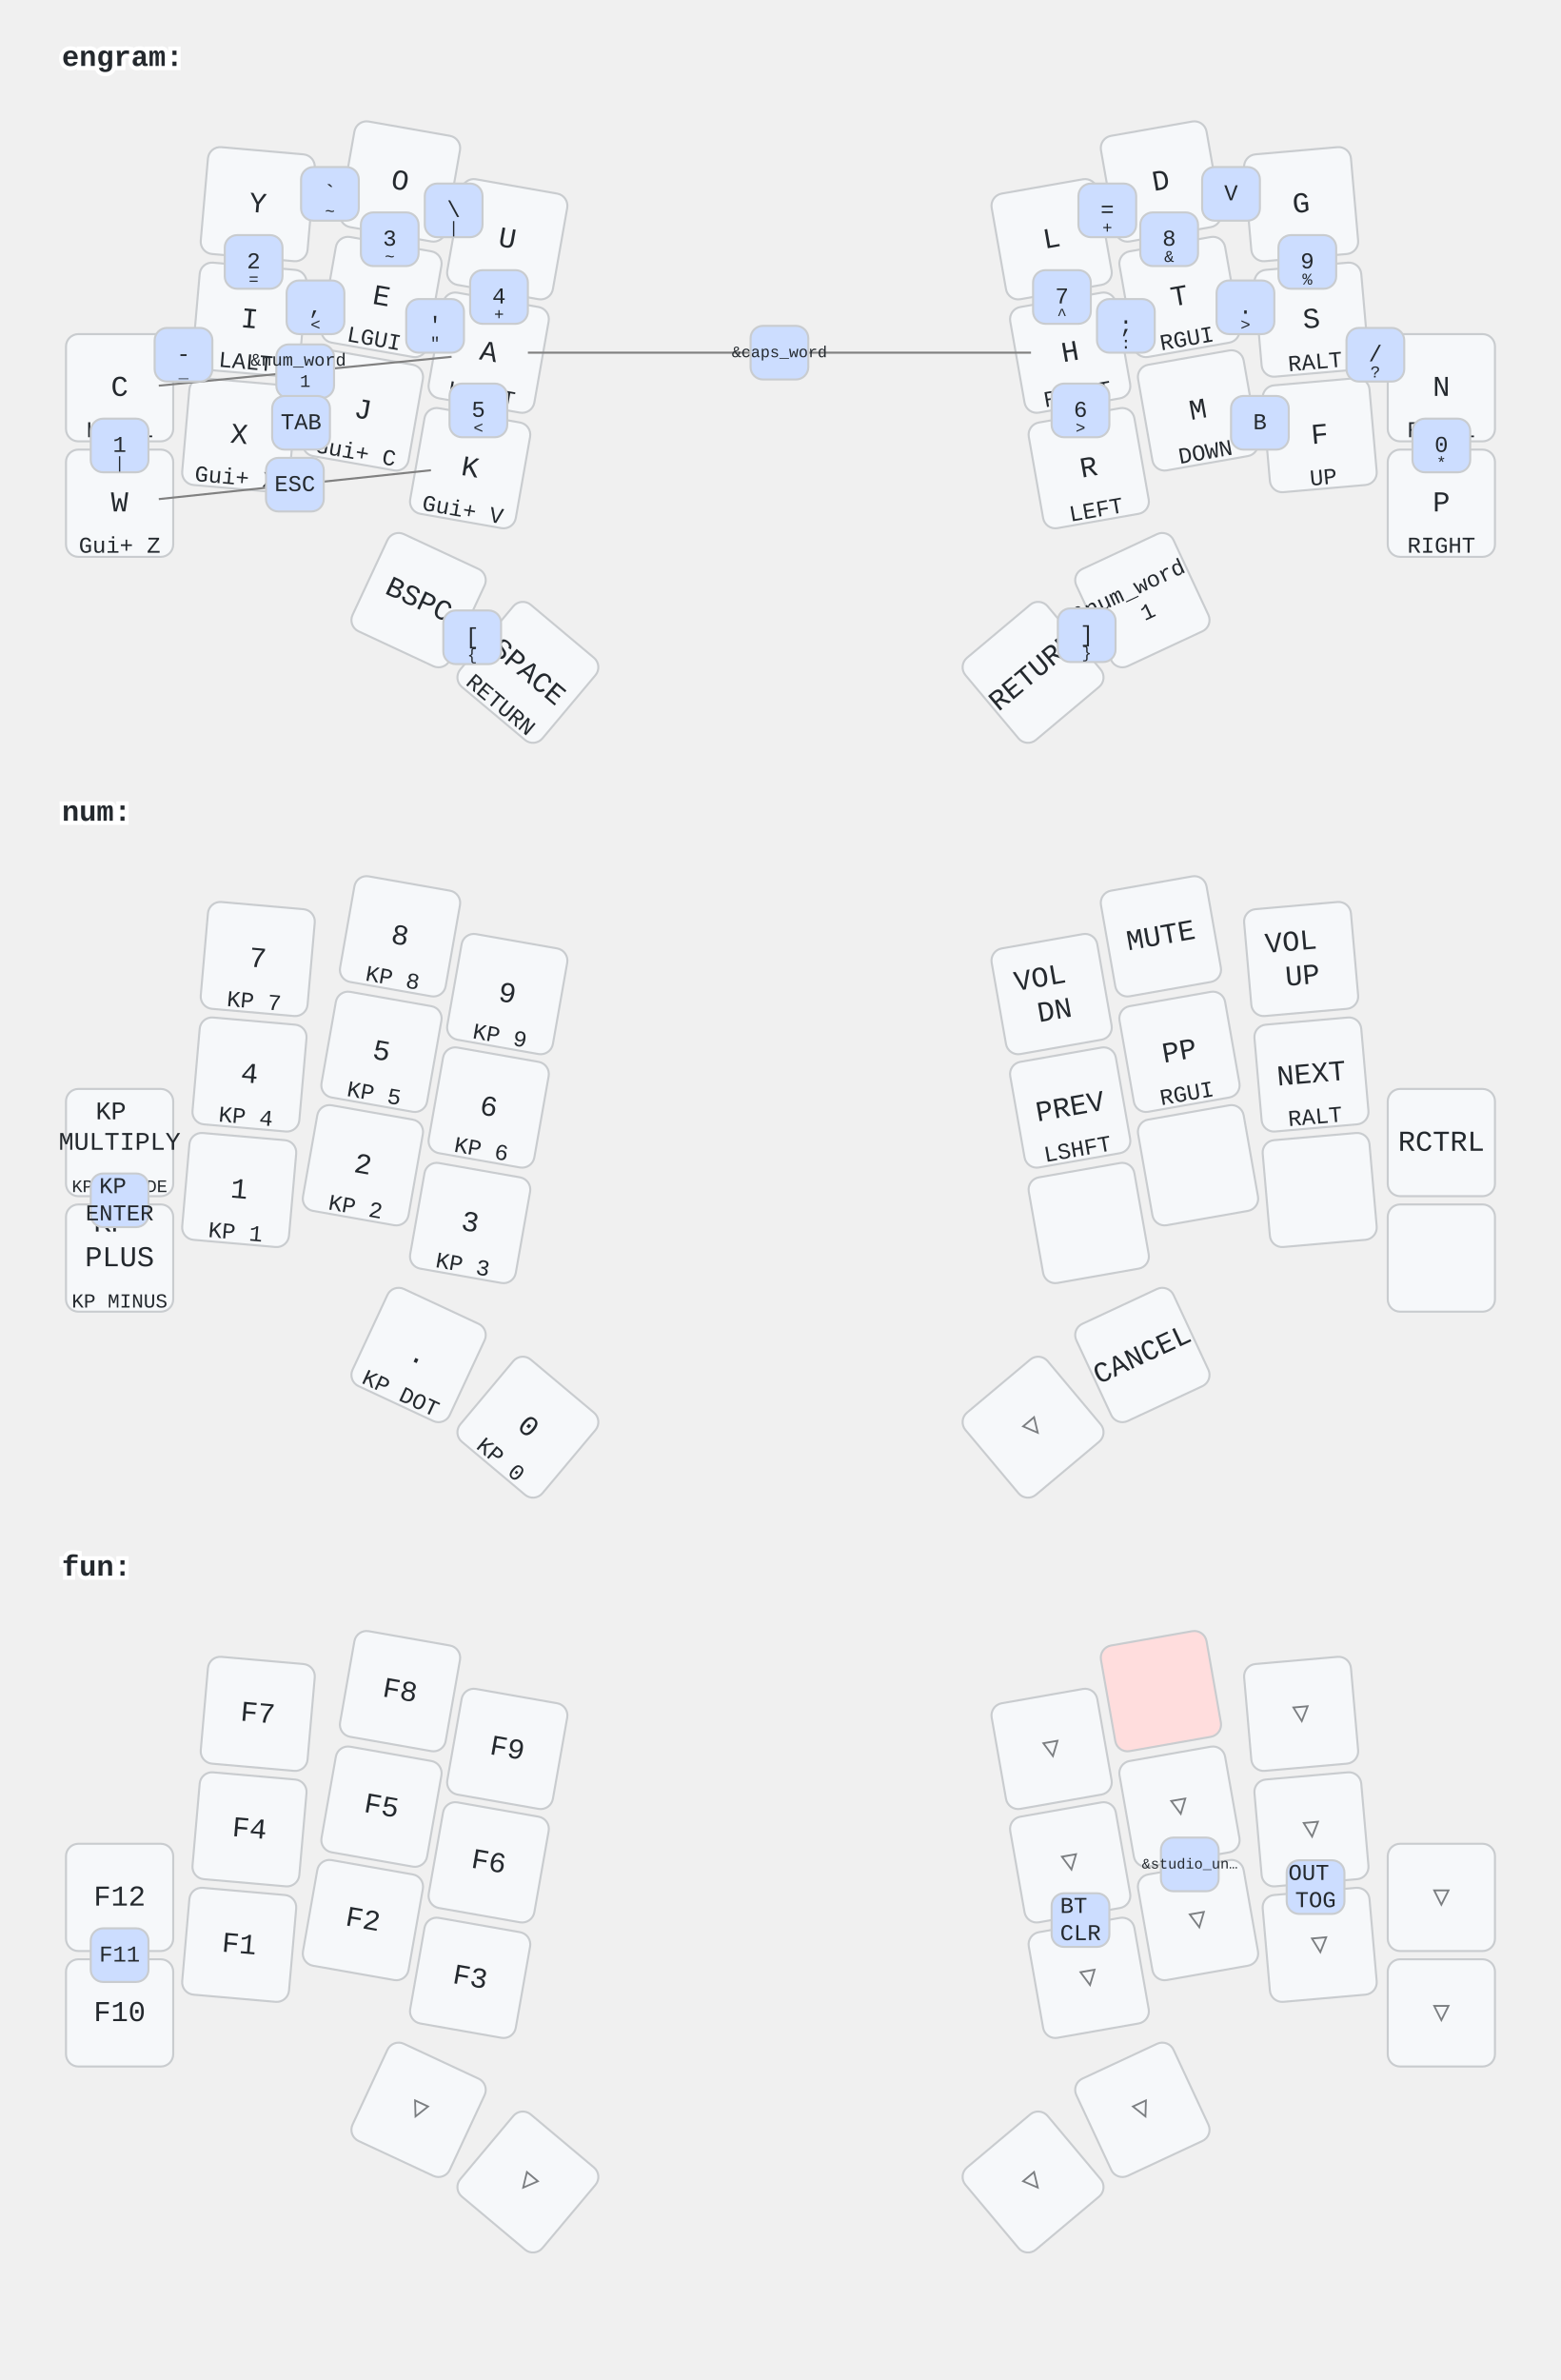
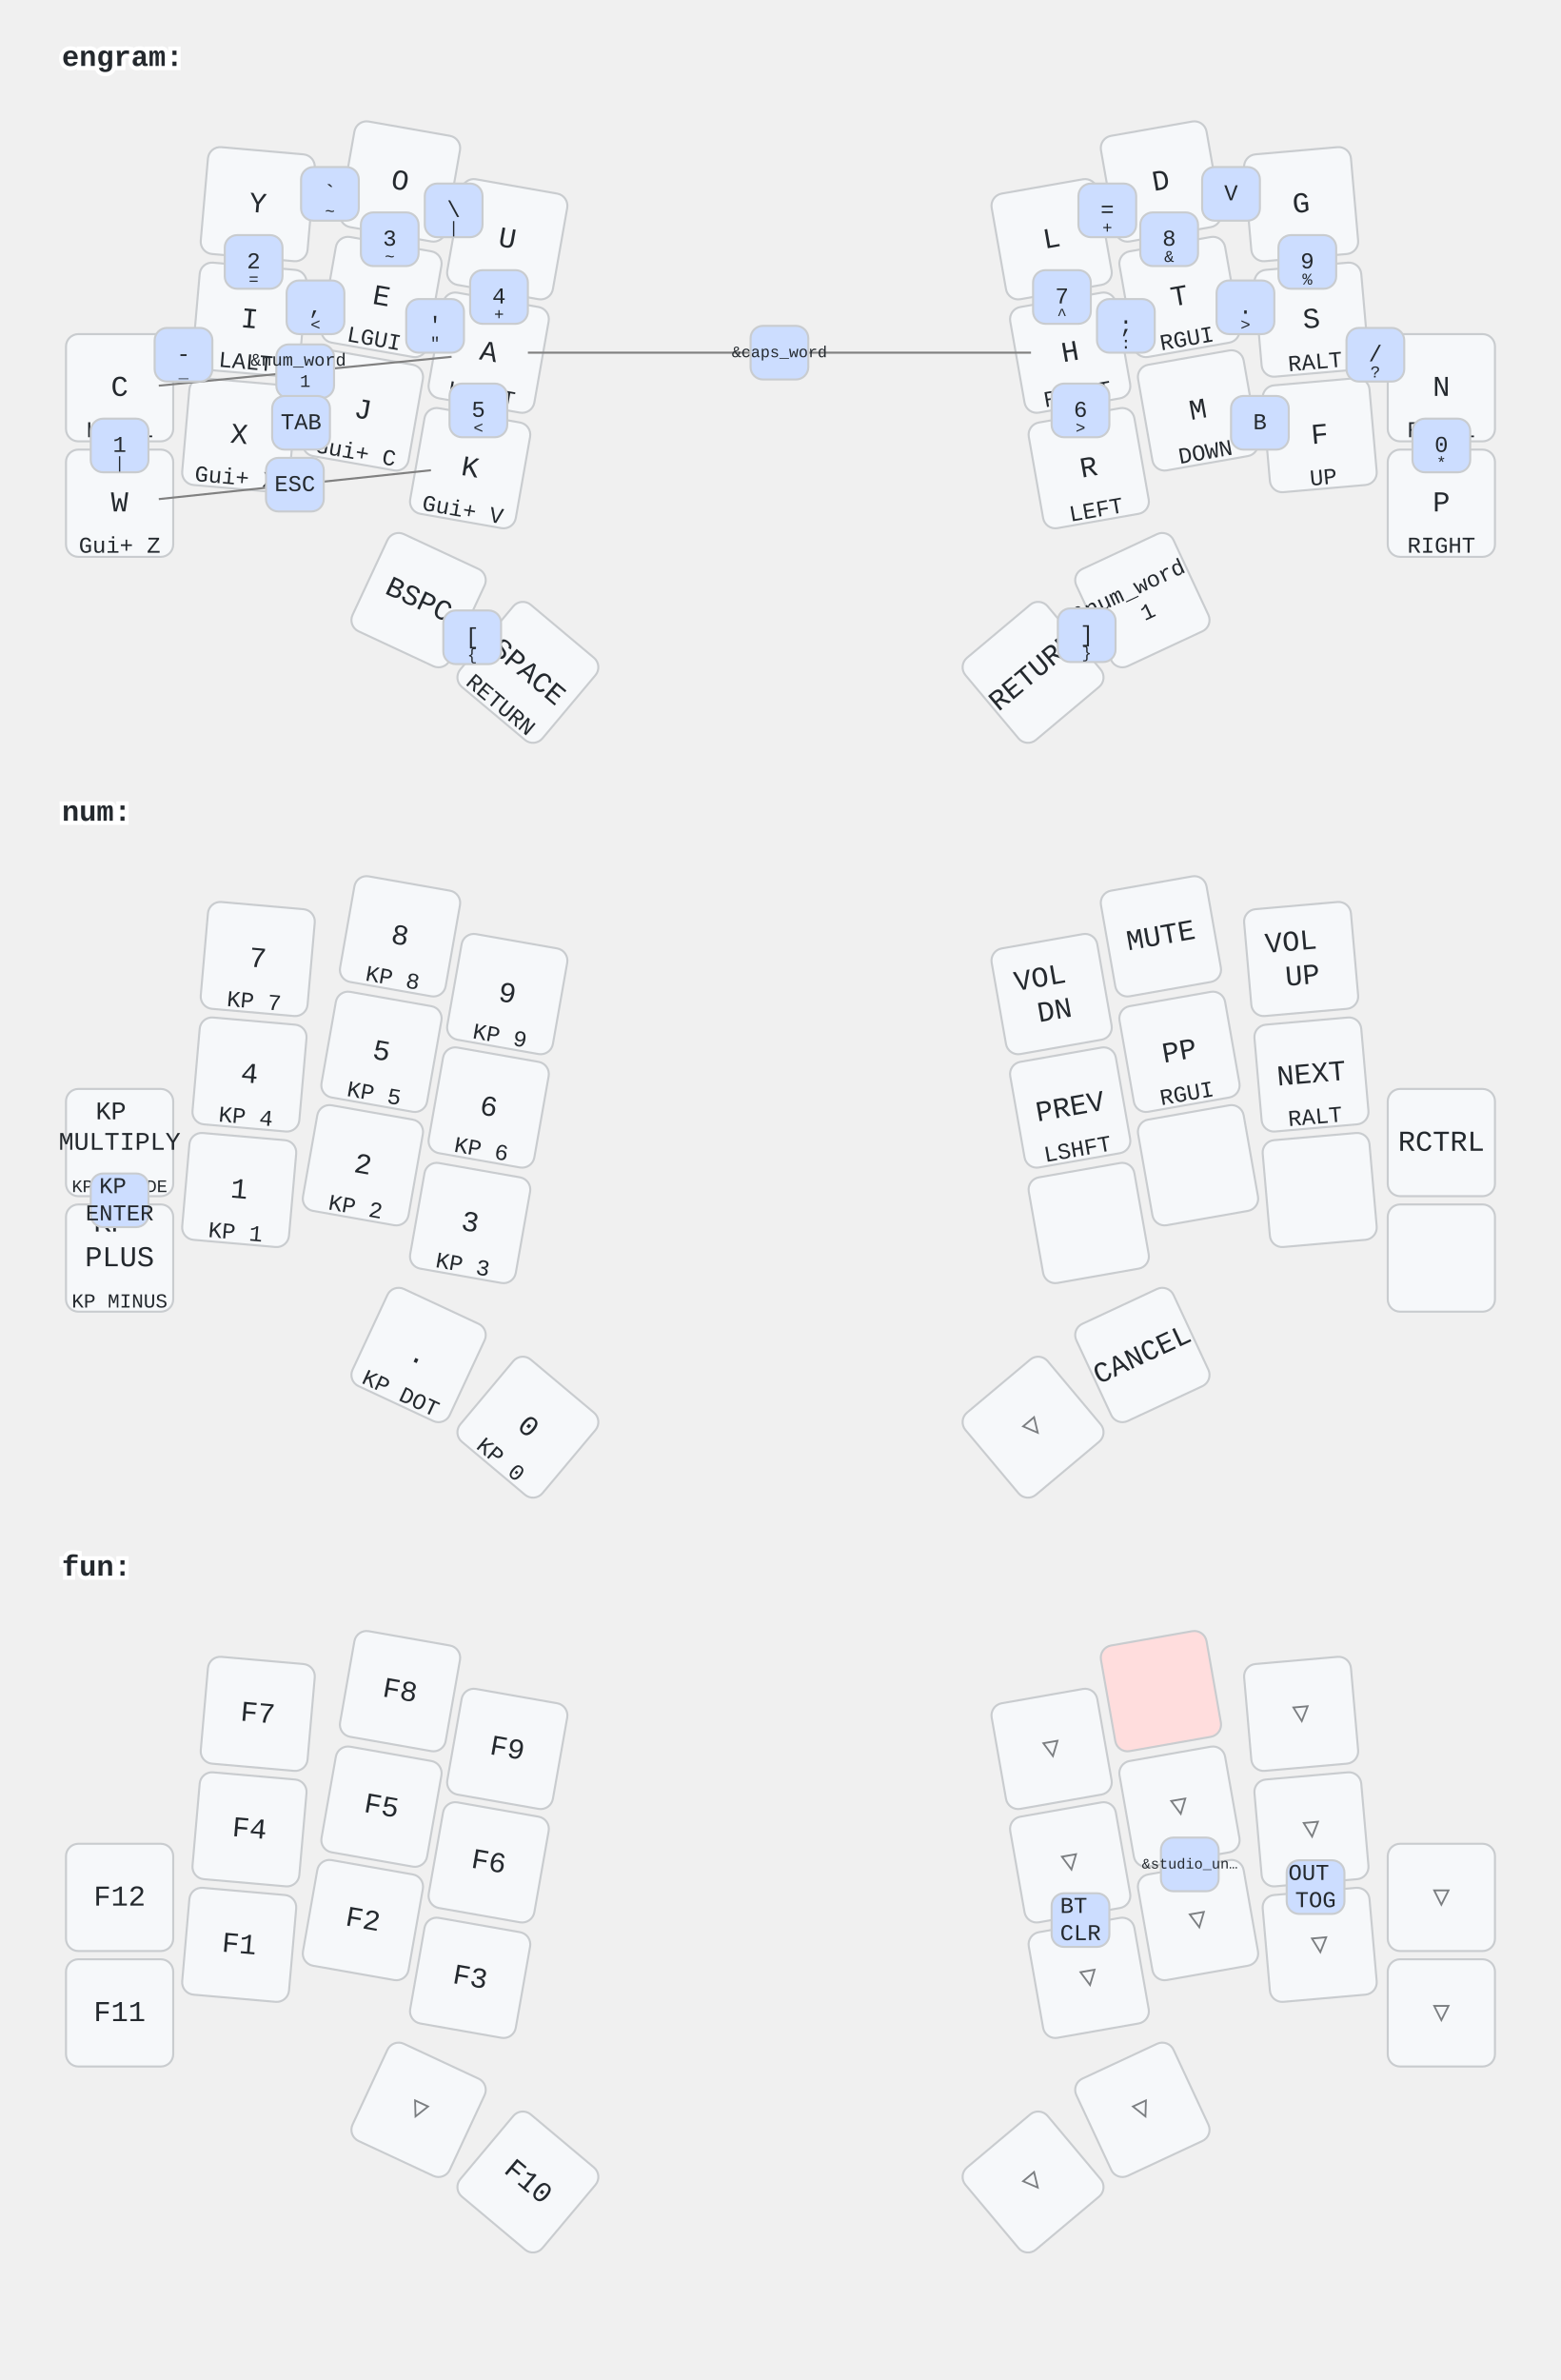
<svg xmlns="http://www.w3.org/2000/svg" width="757" height="1154" viewBox="0 0 757 1154" class="keymap">
  <style>/* inherit to force styles through use tags */
svg path {
    fill: inherit;
}

/* font and background color specifications */
svg.keymap {
    font-family: SFMono-Regular,Consolas,Liberation Mono,Menlo,monospace;
    font-size: 14px;
    font-kerning: normal;
    text-rendering: optimizeLegibility;
    fill: #24292e;
}

/* default key styling */
rect.key {
    fill: #f6f8fa;
}

rect.key, rect.combo {
    stroke: #c9cccf;
    stroke-width: 1;
}

/* default key side styling, only used is draw_key_sides is set */
rect.side {
    filter: brightness(90%);
}

/* color accent for combo boxes */
rect.combo, rect.combo-separate {
    fill: #cdf;
}

/* color accent for held keys */
rect.held, rect.combo.held {
    fill: #fdd;
}

/* color accent for ghost (optional) keys */
rect.ghost, rect.combo.ghost {
    stroke-dasharray: 4, 4;
    stroke-width: 2;
}

text {
    text-anchor: middle;
    dominant-baseline: middle;
}

/* styling for layer labels */
text.label {
    font-weight: bold;
    text-anchor: start;
    stroke: white;
    stroke-width: 4;
    paint-order: stroke;
}

/* styling for optional footer */
text.footer {
    text-anchor: end;
    dominant-baseline: auto;
    stroke: white;
    stroke-width: 4;
    paint-order: stroke;
}

/* styling for combo tap, and key hold/shifted label text */
text.combo, text.hold, text.shifted {
    font-size: 11px;
}

text.hold {
    text-anchor: middle;
    dominant-baseline: auto;
}

text.shifted {
    text-anchor: middle;
    dominant-baseline: hanging;
}

text.layer-activator {
    text-decoration: underline;
}

/* styling for hold/shifted label text in combo box */
text.combo.hold, text.combo.shifted {
    font-size: 8px;
}

/* lighter symbol for transparent keys */
text.trans {
    fill: #7b7e81;
}

/* styling for combo dendrons */
path.combo {
    stroke-width: 1;
    stroke: gray;
    fill: none;
}

/* Start Tabler Icons Cleanup */
/* cannot use height/width with glyphs */
.icon-tabler &gt; path {
    fill: inherit;
    stroke: inherit;
    stroke-width: 2;
}
/* hide tabler's default box */
.icon-tabler &gt; path[stroke="none"][fill="none"] {
    visibility: hidden;
}
/* End Tabler Icons Cleanup */
</style>
  <g transform="translate(30, 0)" class="layer-engram">
    <text x="0" y="28" class="label" id="engram">engram:</text>
    <g transform="translate(0, 56)">
      <g transform="translate(95, 43) rotate(5.0)" class="key keypos-0">
        <rect rx="6" ry="6" x="-26" y="-26" width="52" height="52" class="key" />
        <text x="0" y="0" class="key tap">Y</text>
        <text x="0" y="24" class="key hold">Q</text>
      </g>
      <g transform="translate(164, 32) rotate(10.0)" class="key keypos-1">
        <rect rx="6" ry="6" x="-26" y="-26" width="52" height="52" class="key" />
        <text x="0" y="0" class="key tap">O</text>
      </g>
      <g transform="translate(216, 60) rotate(10.0)" class="key keypos-2">
        <rect rx="6" ry="6" x="-26" y="-26" width="52" height="52" class="key" />
        <text x="0" y="0" class="key tap">U</text>
      </g>
      <g transform="translate(480, 60) rotate(-10.0)" class="key keypos-3">
        <rect rx="6" ry="6" x="-26" y="-26" width="52" height="52" class="key" />
        <text x="0" y="0" class="key tap">L</text>
      </g>
      <g transform="translate(533, 32) rotate(-10.0)" class="key keypos-4">
        <rect rx="6" ry="6" x="-26" y="-26" width="52" height="52" class="key" />
        <text x="0" y="0" class="key tap">D</text>
        <a href="#fun">
          <text x="0" y="24" class="key hold layer-activator">fun</text>
        </a>
      </g>
      <g transform="translate(601, 43) rotate(-5.0)" class="key keypos-5">
        <rect rx="6" ry="6" x="-26" y="-26" width="52" height="52" class="key" />
        <text x="0" y="0" class="key tap">G</text>
        <text x="0" y="24" class="key hold">Z</text>
      </g>
      <g transform="translate(28, 132)" class="key keypos-6">
        <rect rx="6" ry="6" x="-26" y="-26" width="52" height="52" class="key" />
        <text x="0" y="0" class="key tap">C</text>
        <text x="0" y="24" class="key hold">LCTRL</text>
      </g>
      <g transform="translate(91, 99) rotate(5.0)" class="key keypos-7">
        <rect rx="6" ry="6" x="-26" y="-26" width="52" height="52" class="key" />
        <text x="0" y="0" class="key tap">I</text>
        <text x="0" y="24" class="key hold">LALT</text>
      </g>
      <g transform="translate(155, 88) rotate(10.0)" class="key keypos-8">
        <rect rx="6" ry="6" x="-26" y="-26" width="52" height="52" class="key" />
        <text x="0" y="0" class="key tap">E</text>
        <text x="0" y="24" class="key hold">LGUI</text>
      </g>
      <g transform="translate(207, 115) rotate(10.0)" class="key keypos-9">
        <rect rx="6" ry="6" x="-26" y="-26" width="52" height="52" class="key" />
        <text x="0" y="0" class="key tap">A</text>
        <text x="0" y="24" class="key hold">LSHFT</text>
      </g>
      <g transform="translate(489, 115) rotate(-10.0)" class="key keypos-10">
        <rect rx="6" ry="6" x="-26" y="-26" width="52" height="52" class="key" />
        <text x="0" y="0" class="key tap">H</text>
        <text x="0" y="24" class="key hold">RSHFT</text>
      </g>
      <g transform="translate(542, 88) rotate(-10.0)" class="key keypos-11">
        <rect rx="6" ry="6" x="-26" y="-26" width="52" height="52" class="key" />
        <text x="0" y="0" class="key tap">T</text>
        <text x="0" y="24" class="key hold">RGUI</text>
      </g>
      <g transform="translate(606, 99) rotate(-5.0)" class="key keypos-12">
        <rect rx="6" ry="6" x="-26" y="-26" width="52" height="52" class="key" />
        <text x="0" y="0" class="key tap">S</text>
        <text x="0" y="24" class="key hold">RALT</text>
      </g>
      <g transform="translate(669, 132)" class="key keypos-13">
        <rect rx="6" ry="6" x="-26" y="-26" width="52" height="52" class="key" />
        <text x="0" y="0" class="key tap">N</text>
        <text x="0" y="24" class="key hold">RCTRL</text>
      </g>
      <g transform="translate(28, 188)" class="key keypos-14">
        <rect rx="6" ry="6" x="-26" y="-26" width="52" height="52" class="key" />
        <text x="0" y="0" class="key tap">W</text>
        <text x="0" y="24" class="key hold">Gui+ Z</text>
      </g>
      <g transform="translate(86, 155) rotate(5.0)" class="key keypos-15">
        <rect rx="6" ry="6" x="-26" y="-26" width="52" height="52" class="key" />
        <text x="0" y="0" class="key tap">X</text>
        <text x="0" y="24" class="key hold">Gui+ X</text>
      </g>
      <g transform="translate(146, 143) rotate(10.0)" class="key keypos-16">
        <rect rx="6" ry="6" x="-26" y="-26" width="52" height="52" class="key" />
        <text x="0" y="0" class="key tap">J</text>
        <text x="0" y="24" class="key hold">Gui+ C</text>
      </g>
      <g transform="translate(198, 171) rotate(10.0)" class="key keypos-17">
        <rect rx="6" ry="6" x="-26" y="-26" width="52" height="52" class="key" />
        <text x="0" y="0" class="key tap">K</text>
        <text x="0" y="24" class="key hold">Gui+ V</text>
      </g>
      <g transform="translate(498, 171) rotate(-10.0)" class="key keypos-18">
        <rect rx="6" ry="6" x="-26" y="-26" width="52" height="52" class="key" />
        <text x="0" y="0" class="key tap">R</text>
        <text x="0" y="24" class="key hold">LEFT</text>
      </g>
      <g transform="translate(551, 143) rotate(-10.0)" class="key keypos-19">
        <rect rx="6" ry="6" x="-26" y="-26" width="52" height="52" class="key" />
        <text x="0" y="0" class="key tap">M</text>
        <text x="0" y="24" class="key hold">DOWN</text>
      </g>
      <g transform="translate(610, 155) rotate(-5.0)" class="key keypos-20">
        <rect rx="6" ry="6" x="-26" y="-26" width="52" height="52" class="key" />
        <text x="0" y="0" class="key tap">F</text>
        <text x="0" y="24" class="key hold">UP</text>
      </g>
      <g transform="translate(669, 188)" class="key keypos-21">
        <rect rx="6" ry="6" x="-26" y="-26" width="52" height="52" class="key" />
        <text x="0" y="0" class="key tap">P</text>
        <text x="0" y="24" class="key hold">RIGHT</text>
      </g>
      <g transform="translate(173, 235) rotate(25.0)" class="key keypos-22">
        <rect rx="6" ry="6" x="-26" y="-26" width="52" height="52" class="key" />
        <text x="0" y="0" class="key tap">BSPC</text>
      </g>
      <g transform="translate(226, 270) rotate(40.0)" class="key keypos-23">
        <rect rx="6" ry="6" x="-26" y="-26" width="52" height="52" class="key" />
        <text x="0" y="0" class="key tap">SPACE</text>
        <text x="0" y="24" class="key hold">RETURN</text>
      </g>
      <g transform="translate(471, 270) rotate(-40.0)" class="key keypos-24">
        <rect rx="6" ry="6" x="-26" y="-26" width="52" height="52" class="key" />
        <text x="0" y="0" class="key tap">RETURN</text>
      </g>
      <g transform="translate(524, 235) rotate(-25.0)" class="key keypos-25">
        <rect rx="6" ry="6" x="-26" y="-26" width="52" height="52" class="key" />
        <text x="0" y="0" class="key tap">
          <tspan x="0" dy="-0.6em" style="font-size: 78%">&amp;num_word</tspan>
          <tspan x="0" dy="1.2em" style="font-size: 78%">1</tspan>
        </text>
      </g>
      <g class="combo combopos-0">
        <path d="M118,124 l-71,7" class="combo" />
        <path d="M118,124 l71,-7" class="combo" />
        <rect rx="6" ry="6" x="104" y="111" width="28" height="26" class="combo" />
        <text x="118" y="124" class="combo tap">
          <tspan x="118" dy="-0.6em" style="font-size: 78%">&amp;num_word</tspan>
          <tspan x="118" dy="1.2em" style="font-size: 78%">1</tspan>
        </text>
      </g>
      <g class="combo combopos-1">
        <path d="M348,115 l-122,0" class="combo" />
        <path d="M348,115 l122,0" class="combo" />
        <rect rx="6" ry="6" x="334" y="102" width="28" height="26" class="combo" />
        <text x="348" y="115" class="combo tap">
          <tspan style="font-size: 70%">&amp;caps_word</tspan>
        </text>
      </g>
      <g class="combo combopos-2">
        <rect rx="6" ry="6" x="116" y="25" width="28" height="26" class="combo" />
        <text x="130" y="38" class="combo tap">`</text>
        <text x="130" y="49" class="combo hold">~</text>
      </g>
      <g class="combo combopos-3">
        <rect rx="6" ry="6" x="45" y="103" width="28" height="26" class="combo" />
        <text x="59" y="116" class="combo tap">-</text>
        <text x="59" y="127" class="combo hold">_</text>
      </g>
      <g class="combo combopos-4">
        <rect rx="6" ry="6" x="109" y="80" width="28" height="26" class="combo" />
        <text x="123" y="93" class="combo tap">,</text>
        <text x="123" y="104" class="combo hold">&lt;</text>
      </g>
      <g class="combo combopos-5">
        <rect rx="6" ry="6" x="167" y="89" width="28" height="26" class="combo" />
        <text x="181" y="102" class="combo tap">'</text>
        <text x="181" y="113" class="combo hold">"</text>
      </g>
      <g class="combo combopos-6">
        <rect rx="6" ry="6" x="502" y="89" width="28" height="26" class="combo" />
        <text x="516" y="102" class="combo tap">;</text>
        <text x="516" y="113" class="combo hold">:</text>
      </g>
      <g class="combo combopos-7">
        <rect rx="6" ry="6" x="560" y="80" width="28" height="26" class="combo" />
        <text x="574" y="93" class="combo tap">.</text>
        <text x="574" y="104" class="combo hold">&gt;</text>
      </g>
      <g class="combo combopos-8">
        <rect rx="6" ry="6" x="623" y="103" width="28" height="26" class="combo" />
        <text x="637" y="116" class="combo tap">/</text>
        <text x="637" y="127" class="combo hold">?</text>
      </g>
      <g class="combo combopos-9">
        <rect rx="6" ry="6" x="567" y="136" width="28" height="26" class="combo" />
        <text x="581" y="149" class="combo tap">B</text>
      </g>
      <g class="combo combopos-10">
        <rect rx="6" ry="6" x="553" y="25" width="28" height="26" class="combo" />
        <text x="567" y="38" class="combo tap">V</text>
      </g>
      <g class="combo combopos-11">
        <rect rx="6" ry="6" x="493" y="33" width="28" height="26" class="combo" />
        <text x="507" y="46" class="combo tap">=</text>
        <text x="507" y="57" class="combo hold">+</text>
      </g>
      <g class="combo combopos-12">
        <rect rx="6" ry="6" x="176" y="33" width="28" height="26" class="combo" />
        <text x="190" y="46" class="combo tap">\</text>
        <text x="190" y="57" class="combo hold">|</text>
      </g>
      <g class="combo combopos-13">
        <rect rx="6" ry="6" x="185" y="240" width="28" height="26" class="combo" />
        <text x="199" y="253" class="combo tap">[</text>
        <text x="199" y="264" class="combo hold">{</text>
      </g>
      <g class="combo combopos-14">
        <rect rx="6" ry="6" x="483" y="239" width="28" height="26" class="combo" />
        <text x="497" y="252" class="combo tap">]</text>
        <text x="497" y="263" class="combo hold">}</text>
      </g>
      <g class="combo combopos-15">
        <rect rx="6" ry="6" x="14" y="147" width="28" height="26" class="combo" />
        <text x="28" y="160" class="combo tap">1</text>
        <text x="28" y="171" class="combo hold">|</text>
      </g>
      <g class="combo combopos-16">
        <rect rx="6" ry="6" x="79" y="58" width="28" height="26" class="combo" />
        <text x="93" y="71" class="combo tap">2</text>
        <text x="93" y="82" class="combo hold">=</text>
      </g>
      <g class="combo combopos-17">
        <rect rx="6" ry="6" x="145" y="47" width="28" height="26" class="combo" />
        <text x="159" y="60" class="combo tap">3</text>
        <text x="159" y="71" class="combo hold">~</text>
      </g>
      <g class="combo combopos-18">
        <rect rx="6" ry="6" x="198" y="75" width="28" height="26" class="combo" />
        <text x="212" y="88" class="combo tap">4</text>
        <text x="212" y="99" class="combo hold">+</text>
      </g>
      <g class="combo combopos-19">
        <rect rx="6" ry="6" x="188" y="130" width="28" height="26" class="combo" />
        <text x="202" y="143" class="combo tap">5</text>
        <text x="202" y="154" class="combo hold">&lt;</text>
      </g>
      <g class="combo combopos-20">
        <rect rx="6" ry="6" x="480" y="130" width="28" height="26" class="combo" />
        <text x="494" y="143" class="combo tap">6</text>
        <text x="494" y="154" class="combo hold">&gt;</text>
      </g>
      <g class="combo combopos-21">
        <rect rx="6" ry="6" x="471" y="75" width="28" height="26" class="combo" />
        <text x="485" y="88" class="combo tap">7</text>
        <text x="485" y="99" class="combo hold">^</text>
      </g>
      <g class="combo combopos-22">
        <rect rx="6" ry="6" x="523" y="47" width="28" height="26" class="combo" />
        <text x="537" y="60" class="combo tap">8</text>
        <text x="537" y="71" class="combo hold">&amp;</text>
      </g>
      <g class="combo combopos-23">
        <rect rx="6" ry="6" x="590" y="58" width="28" height="26" class="combo" />
        <text x="604" y="71" class="combo tap">9</text>
        <text x="604" y="82" class="combo hold">%</text>
      </g>
      <g class="combo combopos-24">
        <rect rx="6" ry="6" x="655" y="147" width="28" height="26" class="combo" />
        <text x="669" y="160" class="combo tap">0</text>
        <text x="669" y="171" class="combo hold">*</text>
      </g>
      <g class="combo combopos-25">
        <rect rx="6" ry="6" x="102" y="136" width="28" height="26" class="combo" />
        <text x="116" y="149" class="combo tap">TAB</text>
      </g>
      <g class="combo combopos-26">
        <path d="M113,179 l66,-7" class="combo" />
        <path d="M113,179 l-66,7" class="combo" />
        <rect rx="6" ry="6" x="99" y="166" width="28" height="26" class="combo" />
        <text x="113" y="179" class="combo tap">ESC</text>
      </g>
    </g>
  </g>
  <g transform="translate(30, 366)" class="layer-num">
    <text x="0" y="28" class="label" id="num">num:</text>
    <g transform="translate(0, 56)">
      <g transform="translate(95, 43) rotate(5.0)" class="key keypos-0">
        <rect rx="6" ry="6" x="-26" y="-26" width="52" height="52" class="key" />
        <text x="0" y="0" class="key tap">7</text>
        <text x="0" y="24" class="key hold">KP 7</text>
      </g>
      <g transform="translate(164, 32) rotate(10.0)" class="key keypos-1">
        <rect rx="6" ry="6" x="-26" y="-26" width="52" height="52" class="key" />
        <text x="0" y="0" class="key tap">8</text>
        <text x="0" y="24" class="key hold">KP 8</text>
      </g>
      <g transform="translate(216, 60) rotate(10.0)" class="key keypos-2">
        <rect rx="6" ry="6" x="-26" y="-26" width="52" height="52" class="key" />
        <text x="0" y="0" class="key tap">9</text>
        <text x="0" y="24" class="key hold">KP 9</text>
      </g>
      <g transform="translate(480, 60) rotate(-10.0)" class="key keypos-3">
        <rect rx="6" ry="6" x="-26" y="-26" width="52" height="52" class="key" />
        <text x="0" y="0" class="key tap">
          <tspan x="0" dy="-0.6em">VOL</tspan>
          <tspan x="0" dy="1.2em">DN</tspan>
        </text>
      </g>
      <g transform="translate(533, 32) rotate(-10.0)" class="key keypos-4">
        <rect rx="6" ry="6" x="-26" y="-26" width="52" height="52" class="key" />
        <text x="0" y="0" class="key tap">MUTE</text>
      </g>
      <g transform="translate(601, 43) rotate(-5.0)" class="key keypos-5">
        <rect rx="6" ry="6" x="-26" y="-26" width="52" height="52" class="key" />
        <text x="0" y="0" class="key tap">
          <tspan x="0" dy="-0.6em">VOL</tspan>
          <tspan x="0" dy="1.2em">UP</tspan>
        </text>
      </g>
      <g transform="translate(28, 132)" class="key keypos-6">
        <rect rx="6" ry="6" x="-26" y="-26" width="52" height="52" class="key" />
        <text x="0" y="0" class="key tap">
          <tspan x="0" dy="-1.2em" style="font-size: 88%">KP</tspan>
          <tspan x="0" dy="1.2em" style="font-size: 88%">MULTIPLY</tspan>
        </text>
        <text x="0" y="24" class="key hold">
          <tspan style="font-size: 78%">KP DIVIDE</tspan>
        </text>
      </g>
      <g transform="translate(91, 99) rotate(5.0)" class="key keypos-7">
        <rect rx="6" ry="6" x="-26" y="-26" width="52" height="52" class="key" />
        <text x="0" y="0" class="key tap">4</text>
        <text x="0" y="24" class="key hold">KP 4</text>
      </g>
      <g transform="translate(155, 88) rotate(10.0)" class="key keypos-8">
        <rect rx="6" ry="6" x="-26" y="-26" width="52" height="52" class="key" />
        <text x="0" y="0" class="key tap">5</text>
        <text x="0" y="24" class="key hold">KP 5</text>
      </g>
      <g transform="translate(207, 115) rotate(10.0)" class="key keypos-9">
        <rect rx="6" ry="6" x="-26" y="-26" width="52" height="52" class="key" />
        <text x="0" y="0" class="key tap">6</text>
        <text x="0" y="24" class="key hold">KP 6</text>
      </g>
      <g transform="translate(489, 115) rotate(-10.0)" class="key keypos-10">
        <rect rx="6" ry="6" x="-26" y="-26" width="52" height="52" class="key" />
        <text x="0" y="0" class="key tap">PREV</text>
        <text x="0" y="24" class="key hold">LSHFT</text>
      </g>
      <g transform="translate(542, 88) rotate(-10.0)" class="key keypos-11">
        <rect rx="6" ry="6" x="-26" y="-26" width="52" height="52" class="key" />
        <text x="0" y="0" class="key tap">PP</text>
        <text x="0" y="24" class="key hold">RGUI</text>
      </g>
      <g transform="translate(606, 99) rotate(-5.0)" class="key keypos-12">
        <rect rx="6" ry="6" x="-26" y="-26" width="52" height="52" class="key" />
        <text x="0" y="0" class="key tap">NEXT</text>
        <text x="0" y="24" class="key hold">RALT</text>
      </g>
      <g transform="translate(669, 132)" class="key keypos-13">
        <rect rx="6" ry="6" x="-26" y="-26" width="52" height="52" class="key" />
        <text x="0" y="0" class="key tap">RCTRL</text>
      </g>
      <g transform="translate(28, 188)" class="key keypos-14">
        <rect rx="6" ry="6" x="-26" y="-26" width="52" height="52" class="key" />
        <text x="0" y="0" class="key tap">
          <tspan x="0" dy="-1.2em">KP</tspan>
          <tspan x="0" dy="1.2em">PLUS</tspan>
        </text>
        <text x="0" y="24" class="key hold">
          <tspan style="font-size: 88%">KP MINUS</tspan>
        </text>
      </g>
      <g transform="translate(86, 155) rotate(5.0)" class="key keypos-15">
        <rect rx="6" ry="6" x="-26" y="-26" width="52" height="52" class="key" />
        <text x="0" y="0" class="key tap">1</text>
        <text x="0" y="24" class="key hold">KP 1</text>
      </g>
      <g transform="translate(146, 143) rotate(10.0)" class="key keypos-16">
        <rect rx="6" ry="6" x="-26" y="-26" width="52" height="52" class="key" />
        <text x="0" y="0" class="key tap">2</text>
        <text x="0" y="24" class="key hold">KP 2</text>
      </g>
      <g transform="translate(198, 171) rotate(10.0)" class="key keypos-17">
        <rect rx="6" ry="6" x="-26" y="-26" width="52" height="52" class="key" />
        <text x="0" y="0" class="key tap">3</text>
        <text x="0" y="24" class="key hold">KP 3</text>
      </g>
      <g transform="translate(498, 171) rotate(-10.0)" class="key keypos-18">
        <rect rx="6" ry="6" x="-26" y="-26" width="52" height="52" class="key" />
      </g>
      <g transform="translate(551, 143) rotate(-10.0)" class="key keypos-19">
        <rect rx="6" ry="6" x="-26" y="-26" width="52" height="52" class="key" />
      </g>
      <g transform="translate(610, 155) rotate(-5.0)" class="key keypos-20">
        <rect rx="6" ry="6" x="-26" y="-26" width="52" height="52" class="key" />
      </g>
      <g transform="translate(669, 188)" class="key keypos-21">
        <rect rx="6" ry="6" x="-26" y="-26" width="52" height="52" class="key" />
      </g>
      <g transform="translate(173, 235) rotate(25.0)" class="key keypos-22">
        <rect rx="6" ry="6" x="-26" y="-26" width="52" height="52" class="key" />
        <text x="0" y="0" class="key tap">.</text>
        <text x="0" y="24" class="key hold">KP DOT</text>
      </g>
      <g transform="translate(226, 270) rotate(40.0)" class="key keypos-23">
        <rect rx="6" ry="6" x="-26" y="-26" width="52" height="52" class="key" />
        <text x="0" y="0" class="key tap">0</text>
        <text x="0" y="24" class="key hold">KP 0</text>
      </g>
      <g transform="translate(471, 270) rotate(-40.0)" class="key trans keypos-24">
        <rect rx="6" ry="6" x="-26" y="-26" width="52" height="52" class="key trans" />
        <text x="0" y="0" class="key trans tap">▽</text>
      </g>
      <g transform="translate(524, 235) rotate(-25.0)" class="key keypos-25">
        <rect rx="6" ry="6" x="-26" y="-26" width="52" height="52" class="key" />
        <text x="0" y="0" class="key tap">CANCEL</text>
      </g>
      <g class="combo combopos-0">
        <rect rx="6" ry="6" x="14" y="147" width="28" height="26" class="combo" />
        <text x="28" y="160" class="combo tap">
          <tspan x="28" dy="-0.6em">KP</tspan>
          <tspan x="28" dy="1.2em">ENTER</tspan>
        </text>
      </g>
    </g>
  </g>
  <g transform="translate(30, 732)" class="layer-fun">
    <text x="0" y="28" class="label" id="fun">fun:</text>
    <g transform="translate(0, 56)">
      <g transform="translate(95, 43) rotate(5.0)" class="key keypos-0">
        <rect rx="6" ry="6" x="-26" y="-26" width="52" height="52" class="key" />
        <text x="0" y="0" class="key tap">F7</text>
      </g>
      <g transform="translate(164, 32) rotate(10.0)" class="key keypos-1">
        <rect rx="6" ry="6" x="-26" y="-26" width="52" height="52" class="key" />
        <text x="0" y="0" class="key tap">F8</text>
      </g>
      <g transform="translate(216, 60) rotate(10.0)" class="key keypos-2">
        <rect rx="6" ry="6" x="-26" y="-26" width="52" height="52" class="key" />
        <text x="0" y="0" class="key tap">F9</text>
      </g>
      <g transform="translate(480, 60) rotate(-10.0)" class="key trans keypos-3">
        <rect rx="6" ry="6" x="-26" y="-26" width="52" height="52" class="key trans" />
        <text x="0" y="0" class="key trans tap">▽</text>
      </g>
      <g transform="translate(533, 32) rotate(-10.0)" class="key held keypos-4">
        <rect rx="6" ry="6" x="-26" y="-26" width="52" height="52" class="key held" />
      </g>
      <g transform="translate(601, 43) rotate(-5.0)" class="key trans keypos-5">
        <rect rx="6" ry="6" x="-26" y="-26" width="52" height="52" class="key trans" />
        <text x="0" y="0" class="key trans tap">▽</text>
      </g>
      <g transform="translate(28, 132)" class="key keypos-6">
        <rect rx="6" ry="6" x="-26" y="-26" width="52" height="52" class="key" />
        <text x="0" y="0" class="key tap">F12</text>
      </g>
      <g transform="translate(91, 99) rotate(5.0)" class="key keypos-7">
        <rect rx="6" ry="6" x="-26" y="-26" width="52" height="52" class="key" />
        <text x="0" y="0" class="key tap">F4</text>
      </g>
      <g transform="translate(155, 88) rotate(10.0)" class="key keypos-8">
        <rect rx="6" ry="6" x="-26" y="-26" width="52" height="52" class="key" />
        <text x="0" y="0" class="key tap">F5</text>
      </g>
      <g transform="translate(207, 115) rotate(10.0)" class="key keypos-9">
        <rect rx="6" ry="6" x="-26" y="-26" width="52" height="52" class="key" />
        <text x="0" y="0" class="key tap">F6</text>
      </g>
      <g transform="translate(489, 115) rotate(-10.0)" class="key trans keypos-10">
        <rect rx="6" ry="6" x="-26" y="-26" width="52" height="52" class="key trans" />
        <text x="0" y="0" class="key trans tap">▽</text>
      </g>
      <g transform="translate(542, 88) rotate(-10.0)" class="key trans keypos-11">
        <rect rx="6" ry="6" x="-26" y="-26" width="52" height="52" class="key trans" />
        <text x="0" y="0" class="key trans tap">▽</text>
      </g>
      <g transform="translate(606, 99) rotate(-5.0)" class="key trans keypos-12">
        <rect rx="6" ry="6" x="-26" y="-26" width="52" height="52" class="key trans" />
        <text x="0" y="0" class="key trans tap">▽</text>
      </g>
      <g transform="translate(669, 132)" class="key trans keypos-13">
        <rect rx="6" ry="6" x="-26" y="-26" width="52" height="52" class="key trans" />
        <text x="0" y="0" class="key trans tap">▽</text>
      </g>
      <g transform="translate(28, 188)" class="key keypos-14">
        <rect rx="6" ry="6" x="-26" y="-26" width="52" height="52" class="key" />
+         <text x="0" y="0" class="key tap">F11</text>
+       </g>
+       <g transform="translate(86, 155) rotate(5.0)" class="key keypos-15">
+         <rect rx="6" ry="6" x="-26" y="-26" width="52" height="52" class="key" />
+         <text x="0" y="0" class="key tap">F1</text>
+       </g>
+       <g transform="translate(146, 143) rotate(10.0)" class="key keypos-16">
+         <rect rx="6" ry="6" x="-26" y="-26" width="52" height="52" class="key" />
+         <text x="0" y="0" class="key tap">F2</text>
+       </g>
+       <g transform="translate(198, 171) rotate(10.0)" class="key keypos-17">
+         <rect rx="6" ry="6" x="-26" y="-26" width="52" height="52" class="key" />
+         <text x="0" y="0" class="key tap">F3</text>
+       </g>
+       <g transform="translate(498, 171) rotate(-10.0)" class="key trans keypos-18">
+         <rect rx="6" ry="6" x="-26" y="-26" width="52" height="52" class="key trans" />
+         <text x="0" y="0" class="key trans tap">▽</text>
+       </g>
+       <g transform="translate(551, 143) rotate(-10.0)" class="key trans keypos-19">
+         <rect rx="6" ry="6" x="-26" y="-26" width="52" height="52" class="key trans" />
+         <text x="0" y="0" class="key trans tap">▽</text>
+       </g>
+       <g transform="translate(610, 155) rotate(-5.0)" class="key trans keypos-20">
+         <rect rx="6" ry="6" x="-26" y="-26" width="52" height="52" class="key trans" />
+         <text x="0" y="0" class="key trans tap">▽</text>
+       </g>
+       <g transform="translate(669, 188)" class="key trans keypos-21">
+         <rect rx="6" ry="6" x="-26" y="-26" width="52" height="52" class="key trans" />
+         <text x="0" y="0" class="key trans tap">▽</text>
+       </g>
+       <g transform="translate(173, 235) rotate(25.0)" class="key trans keypos-22">
+         <rect rx="6" ry="6" x="-26" y="-26" width="52" height="52" class="key trans" />
+         <text x="0" y="0" class="key trans tap">▽</text>
+       </g>
+       <g transform="translate(226, 270) rotate(40.0)" class="key keypos-23">
+         <rect rx="6" ry="6" x="-26" y="-26" width="52" height="52" class="key" />
        <text x="0" y="0" class="key tap">F10</text>
      </g>
-       <g transform="translate(86, 155) rotate(5.0)" class="key keypos-15">
-         <rect rx="6" ry="6" x="-26" y="-26" width="52" height="52" class="key" />
-         <text x="0" y="0" class="key tap">F1</text>
-       </g>
-       <g transform="translate(146, 143) rotate(10.0)" class="key keypos-16">
-         <rect rx="6" ry="6" x="-26" y="-26" width="52" height="52" class="key" />
-         <text x="0" y="0" class="key tap">F2</text>
-       </g>
-       <g transform="translate(198, 171) rotate(10.0)" class="key keypos-17">
-         <rect rx="6" ry="6" x="-26" y="-26" width="52" height="52" class="key" />
-         <text x="0" y="0" class="key tap">F3</text>
-       </g>
-       <g transform="translate(498, 171) rotate(-10.0)" class="key trans keypos-18">
-         <rect rx="6" ry="6" x="-26" y="-26" width="52" height="52" class="key trans" />
-         <text x="0" y="0" class="key trans tap">▽</text>
-       </g>
-       <g transform="translate(551, 143) rotate(-10.0)" class="key trans keypos-19">
-         <rect rx="6" ry="6" x="-26" y="-26" width="52" height="52" class="key trans" />
-         <text x="0" y="0" class="key trans tap">▽</text>
-       </g>
-       <g transform="translate(610, 155) rotate(-5.0)" class="key trans keypos-20">
-         <rect rx="6" ry="6" x="-26" y="-26" width="52" height="52" class="key trans" />
-         <text x="0" y="0" class="key trans tap">▽</text>
-       </g>
-       <g transform="translate(669, 188)" class="key trans keypos-21">
-         <rect rx="6" ry="6" x="-26" y="-26" width="52" height="52" class="key trans" />
-         <text x="0" y="0" class="key trans tap">▽</text>
-       </g>
-       <g transform="translate(173, 235) rotate(25.0)" class="key trans keypos-22">
-         <rect rx="6" ry="6" x="-26" y="-26" width="52" height="52" class="key trans" />
-         <text x="0" y="0" class="key trans tap">▽</text>
-       </g>
-       <g transform="translate(226, 270) rotate(40.0)" class="key trans keypos-23">
-         <rect rx="6" ry="6" x="-26" y="-26" width="52" height="52" class="key trans" />
-         <text x="0" y="0" class="key trans tap">▽</text>
-       </g>
      <g transform="translate(471, 270) rotate(-40.0)" class="key trans keypos-24">
        <rect rx="6" ry="6" x="-26" y="-26" width="52" height="52" class="key trans" />
        <text x="0" y="0" class="key trans tap">▽</text>
      </g>
      <g transform="translate(524, 235) rotate(-25.0)" class="key trans keypos-25">
        <rect rx="6" ry="6" x="-26" y="-26" width="52" height="52" class="key trans" />
        <text x="0" y="0" class="key trans tap">▽</text>
      </g>
      <g class="combo combopos-0">
-         <rect rx="6" ry="6" x="14" y="147" width="28" height="26" class="combo" />
-         <text x="28" y="160" class="combo tap">F11</text>
-       </g>
-       <g class="combo combopos-1">
        <rect rx="6" ry="6" x="480" y="130" width="28" height="26" class="combo" />
        <text x="494" y="143" class="combo tap">
          <tspan x="494" dy="-0.6em">BT</tspan>
          <tspan x="494" dy="1.2em">CLR</tspan>
        </text>
      </g>
-       <g class="combo combopos-2">
+       <g class="combo combopos-1">
        <rect rx="6" ry="6" x="533" y="103" width="28" height="26" class="combo" />
        <text x="547" y="116" class="combo tap">
          <tspan style="font-size: 64%">&amp;studio_un…</tspan>
        </text>
      </g>
-       <g class="combo combopos-3">
+       <g class="combo combopos-2">
        <rect rx="6" ry="6" x="594" y="114" width="28" height="26" class="combo" />
        <text x="608" y="127" class="combo tap">
          <tspan x="608" dy="-0.6em">OUT</tspan>
          <tspan x="608" dy="1.2em">TOG</tspan>
        </text>
      </g>
    </g>
  </g>
</svg>
